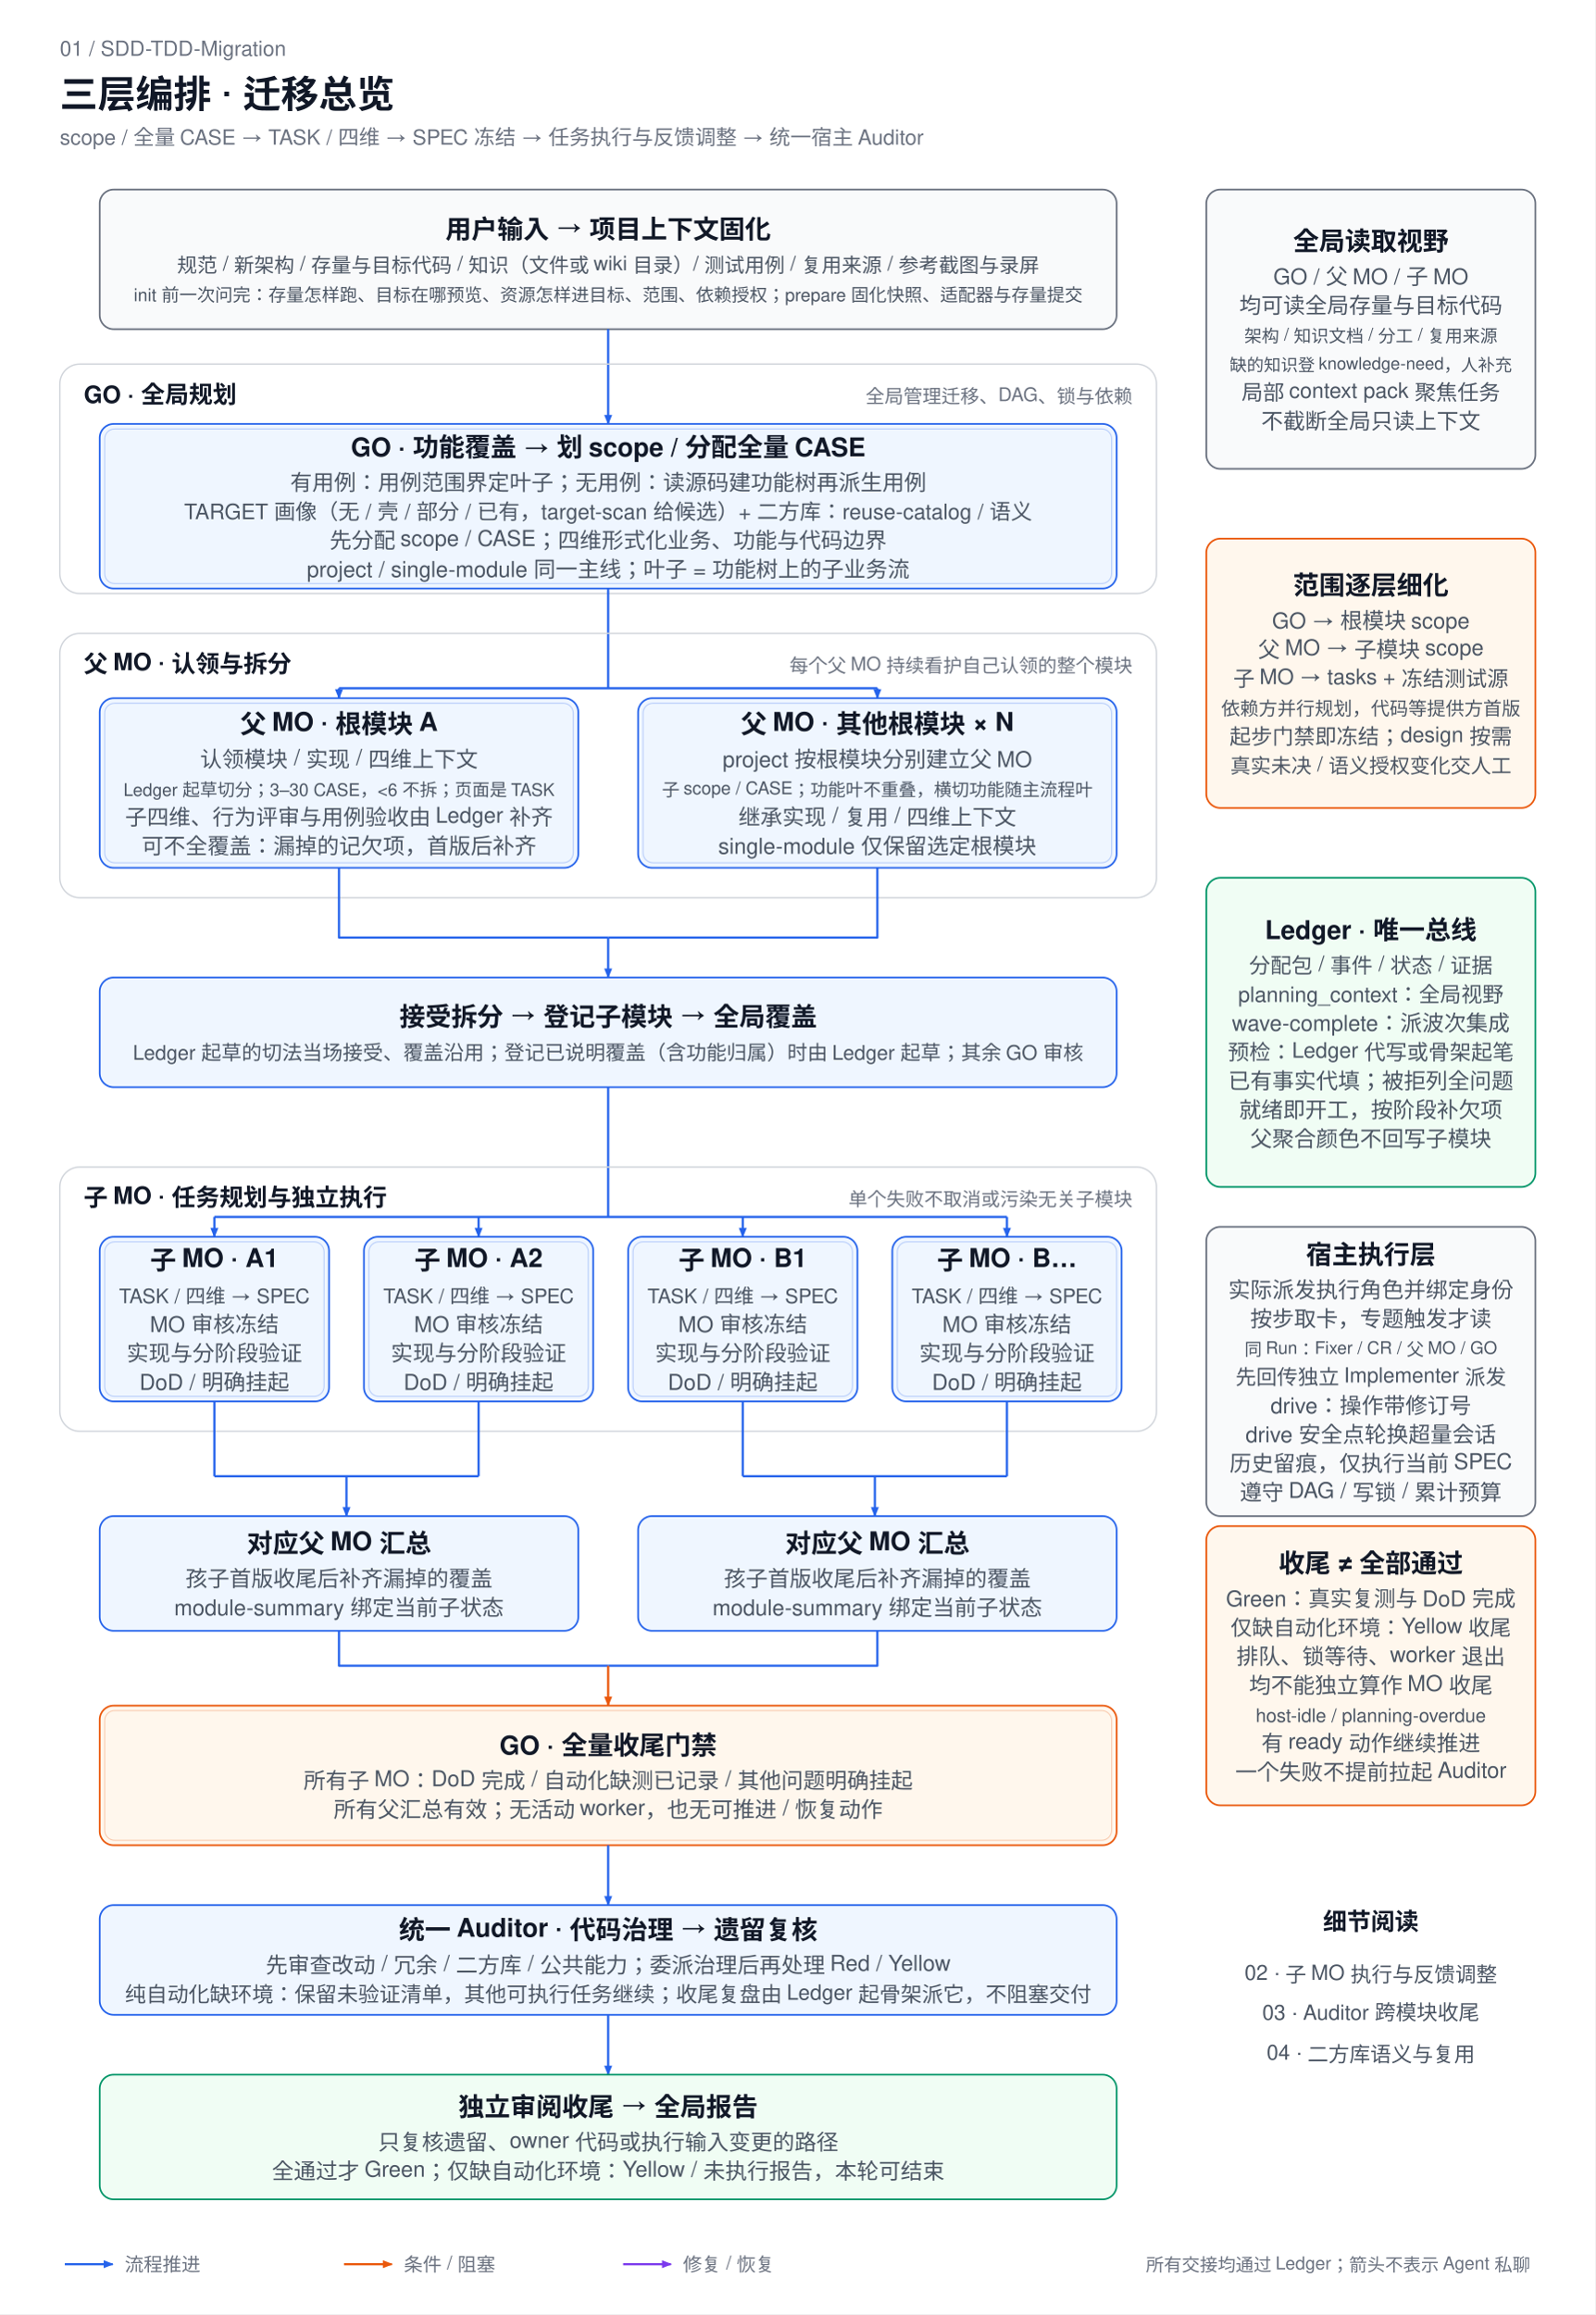
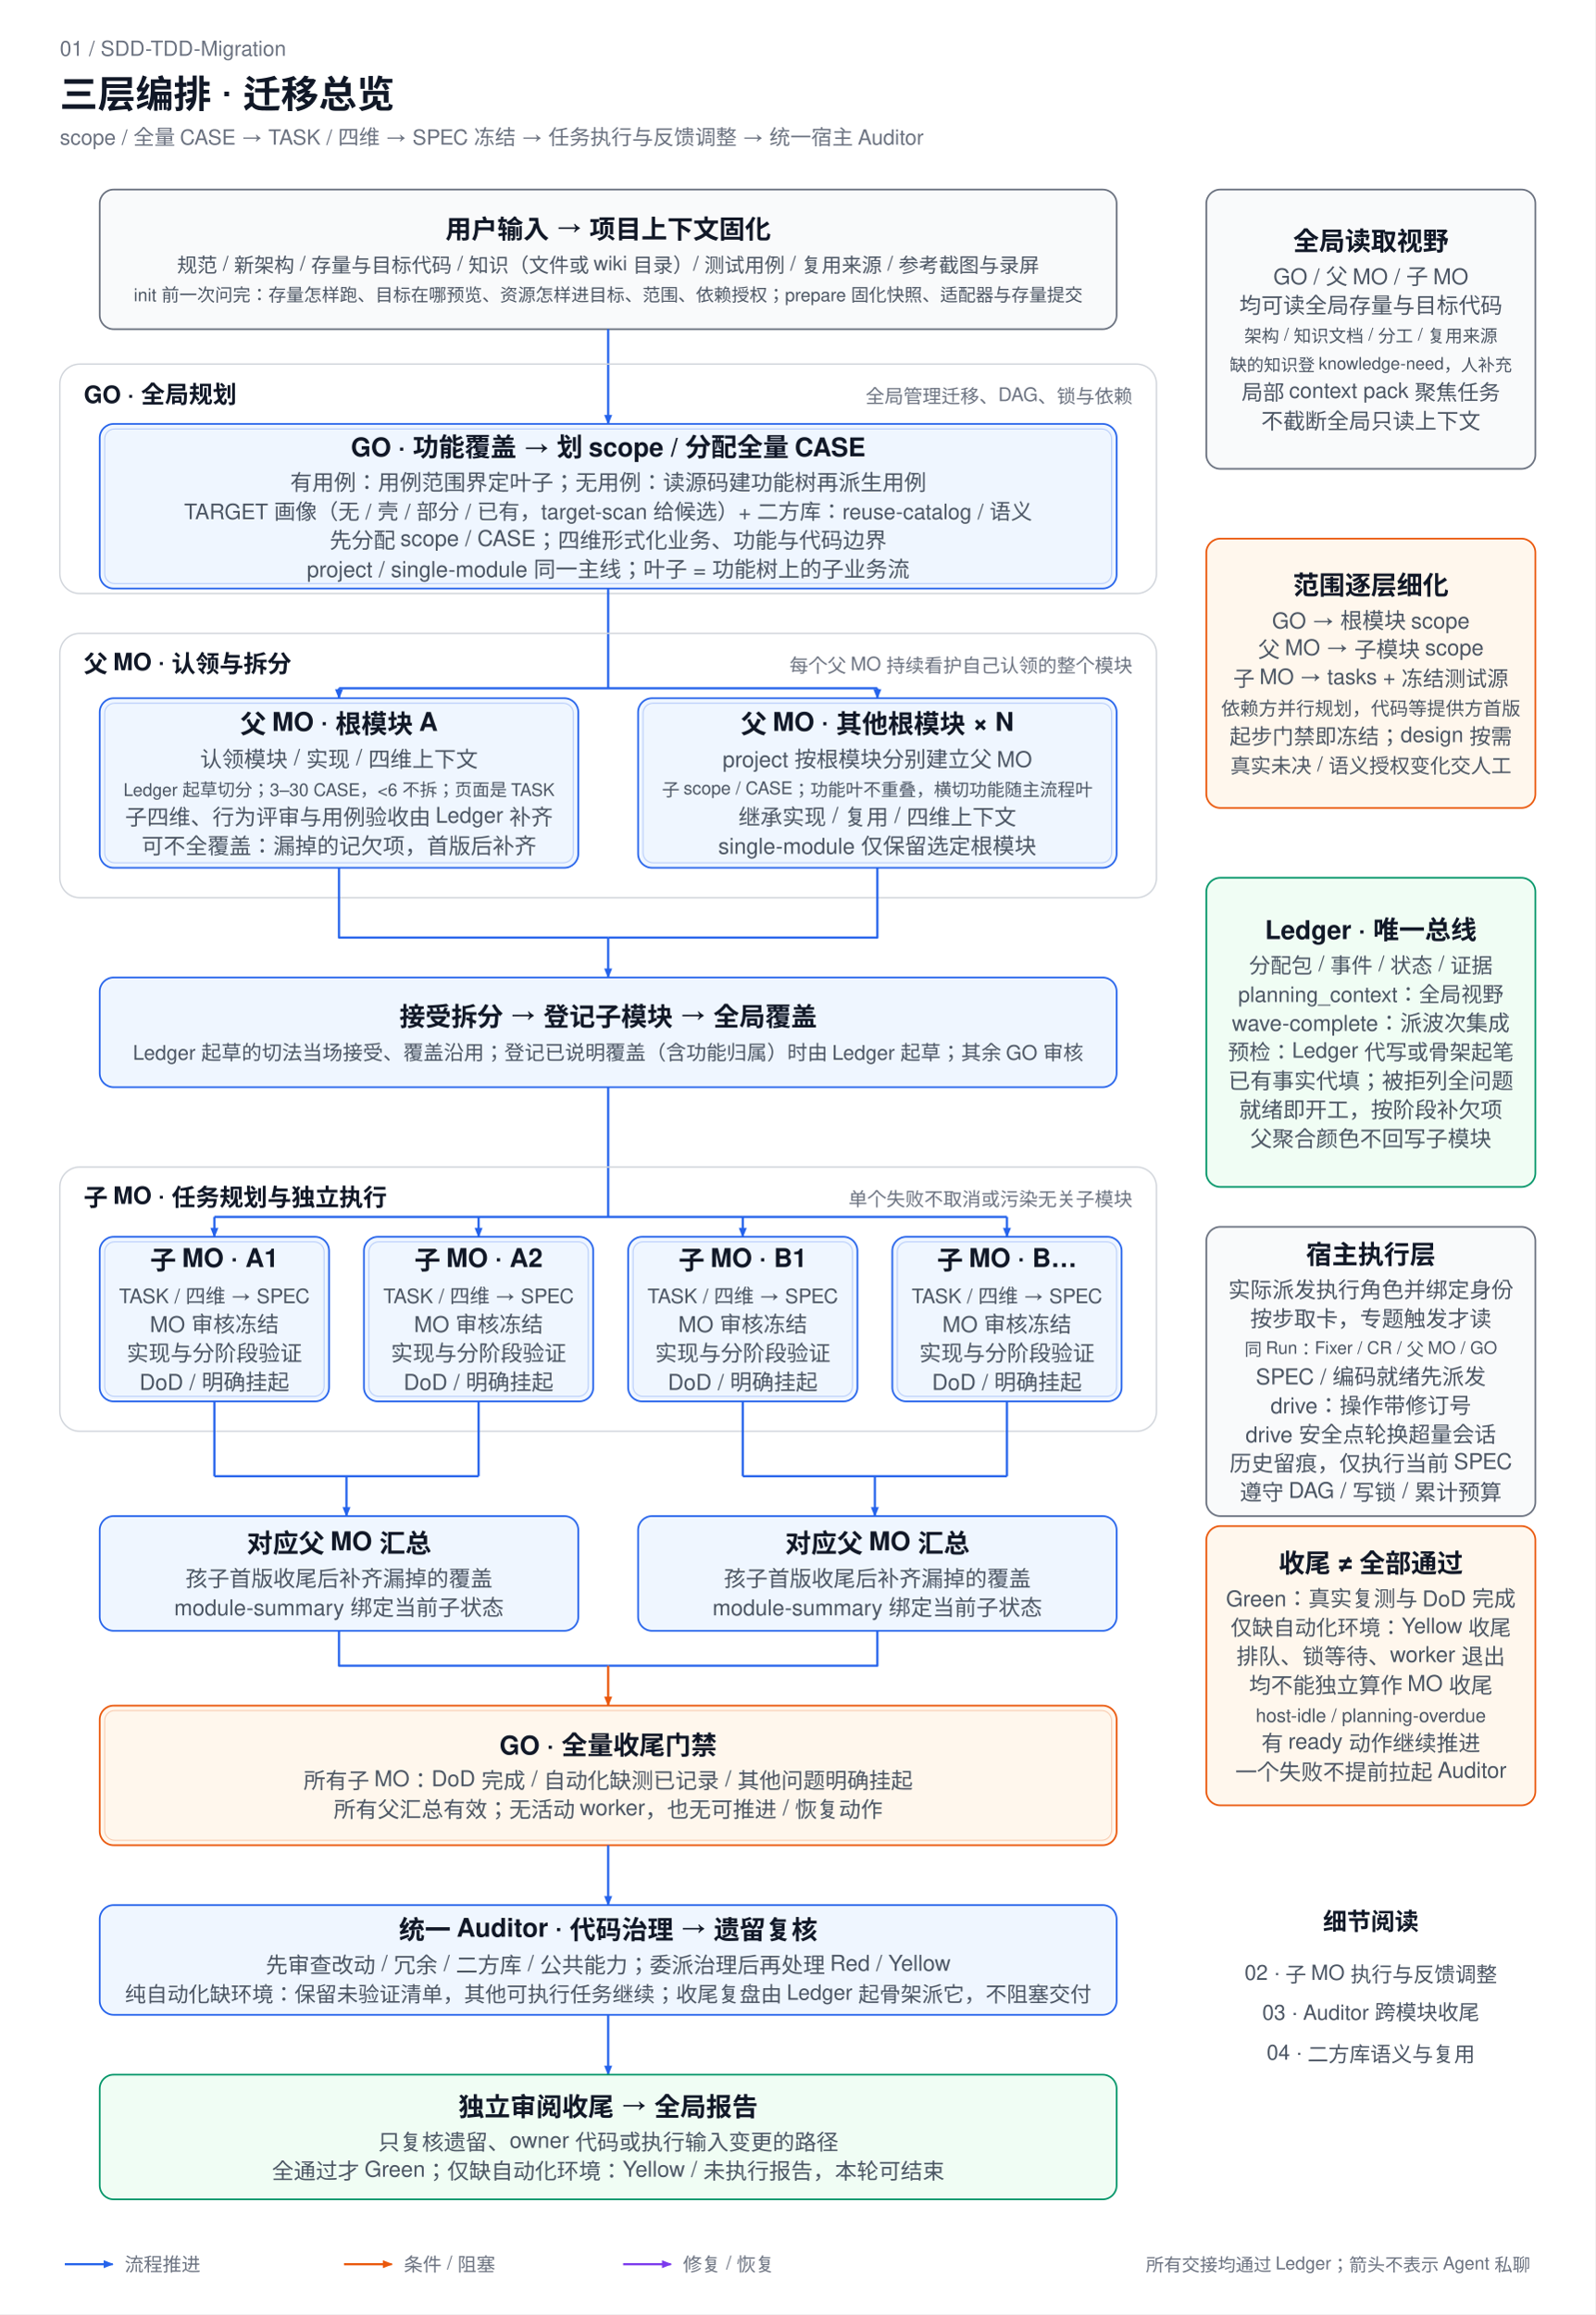
<svg xmlns="http://www.w3.org/2000/svg" width="1600" height="2320" viewBox="0 0 1600 2320" role="img" aria-labelledby="title desc">
  <style>text {font-family: "Helvetica Neue", Helvetica, Arial, "PingFang SC", "Microsoft YaHei", sans-serif;}</style>
  <defs>
    <marker id="arrow-blue" markerWidth="10" markerHeight="8" refX="9" refY="4" orient="auto" markerUnits="userSpaceOnUse">
      <path d="M0,0 L10,4 L0,8 Z" fill="#2563eb" />
    </marker>
    <marker id="arrow-orange" markerWidth="10" markerHeight="8" refX="9" refY="4" orient="auto" markerUnits="userSpaceOnUse">
      <path d="M0,0 L10,4 L0,8 Z" fill="#ea580c" />
    </marker>
    <marker id="arrow-green" markerWidth="10" markerHeight="8" refX="9" refY="4" orient="auto" markerUnits="userSpaceOnUse">
      <path d="M0,0 L10,4 L0,8 Z" fill="#059669" />
    </marker>
    <marker id="arrow-purple" markerWidth="10" markerHeight="8" refX="9" refY="4" orient="auto" markerUnits="userSpaceOnUse">
      <path d="M0,0 L10,4 L0,8 Z" fill="#7c3aed" />
    </marker>
    <marker id="arrow-gray" markerWidth="10" markerHeight="8" refX="9" refY="4" orient="auto" markerUnits="userSpaceOnUse">
      <path d="M0,0 L10,4 L0,8 Z" fill="#6b7280" />
    </marker>
  </defs>
  <rect width="1600" height="2320" fill="white" />
  <text x="60" y="56" font-size="21.00" fill="#6b7280" text-anchor="start" font-weight="400">01  /  SDD-TDD-Migration</text>
  <text x="60" y="108" font-size="38.00" fill="#111827" text-anchor="start" font-weight="700">三层编排 · 迁移总览</text>
  <text x="60" y="145" font-size="21.00" fill="#6b7280" text-anchor="start" font-weight="400">scope / 全量 CASE → TASK / 四维 → SPEC 冻结 → 任务执行与反馈调整 → 统一宿主 Auditor</text>
  <rect x="100" y="190" width="1020" height="140" rx="14" fill="#f9fafb" stroke="#6b7280" stroke-width="1.7" />
  <text x="610.0" y="239.0" font-size="26.00" fill="#111827" text-anchor="middle" font-weight="650">用户输入 → 项目上下文固化</text>
  <text x="610.0" y="273.0" font-size="20.16" fill="#4b5563" text-anchor="middle" font-weight="400">规范 / 新架构 / 存量与目标代码 / 知识（文件或 wiki 目录）/ 测试用例 / 复用来源 / 参考截图与录屏</text>
  <text x="610.0" y="302.0" font-size="17.87" fill="#4b5563" text-anchor="middle" font-weight="400">init 前一次问完：存量怎样跑、目标在哪预览、资源怎样进目标、范围、依赖授权；prepare 固化快照、适配器与存量提交</text>
  <path d="M610,330 L610,425" fill="none" stroke="#2563eb" stroke-width="2.2" stroke-linejoin="round" marker-end="url(#arrow-blue)" />
  <rect x="60" y="365" width="1100" height="230" rx="20" fill="none" stroke="#d1d5db" stroke-width="1.4" />
  <text x="84" y="404" font-size="24.00" fill="#111827" text-anchor="start" font-weight="650">GO  ·  全局规划</text>
  <text x="1136" y="404" font-size="19.00" fill="#6b7280" text-anchor="end" font-weight="400">全局管理迁移、DAG、锁与依赖</text>
  <rect x="100" y="425" width="1020" height="165" rx="14" fill="#eff6ff" stroke="#2563eb" stroke-width="1.7" />
  <rect x="105" y="430" width="1010" height="155" rx="10" fill="none" stroke="#2563eb" stroke-opacity="0.28" />
  <text x="610.0" y="457.5" font-size="26.00" fill="#111827" text-anchor="middle" font-weight="650">GO · 功能覆盖 → 划 scope / 分配全量 CASE</text>
  <text x="610.0" y="491.5" font-size="22.00" fill="#4b5563" text-anchor="middle" font-weight="400">有用例：用例范围界定叶子；无用例：读源码建功能树再派生用例</text>
  <text x="610.0" y="520.5" font-size="21.42" fill="#4b5563" text-anchor="middle" font-weight="400">TARGET 画像（无 / 壳 / 部分 / 已有，target-scan 给候选）+ 二方库：reuse-catalog / 语义</text>
  <text x="610.0" y="549.5" font-size="22.00" fill="#4b5563" text-anchor="middle" font-weight="400">先分配 scope / CASE；四维形式化业务、功能与代码边界</text>
  <text x="610.0" y="578.5" font-size="22.00" fill="#4b5563" text-anchor="middle" font-weight="400">project / single-module 同一主线；叶子 = 功能树上的子业务流</text>
  <path d="M610,590 L610,690" fill="none" stroke="#2563eb" stroke-width="2.2" stroke-linejoin="round" />
  <path d="M340,690 L880,690" fill="none" stroke="#2563eb" stroke-width="2.2" stroke-linejoin="round" />
  <path d="M340,690 L340,700" fill="none" stroke="#2563eb" stroke-width="2.2" stroke-linejoin="round" marker-end="url(#arrow-blue)" />
  <path d="M880,690 L880,700" fill="none" stroke="#2563eb" stroke-width="2.2" stroke-linejoin="round" marker-end="url(#arrow-blue)" />
  <rect x="60" y="635" width="1100" height="265" rx="20" fill="none" stroke="#d1d5db" stroke-width="1.4" />
  <text x="84" y="674" font-size="24.00" fill="#111827" text-anchor="start" font-weight="650">父 MO  ·  认领与拆分</text>
  <text x="1136" y="674" font-size="19.00" fill="#6b7280" text-anchor="end" font-weight="400">每个父 MO 持续看护自己认领的整个模块</text>
  <rect x="100" y="700" width="480" height="170" rx="14" fill="#eff6ff" stroke="#2563eb" stroke-width="1.7" />
  <rect x="105" y="705" width="470" height="160" rx="10" fill="none" stroke="#2563eb" stroke-opacity="0.28" />
  <text x="340.0" y="735.0" font-size="26.00" fill="#111827" text-anchor="middle" font-weight="650">父 MO · 根模块 A</text>
  <text x="340.0" y="769.0" font-size="22.00" fill="#4b5563" text-anchor="middle" font-weight="400">认领模块 / 实现 / 四维上下文</text>
  <text x="340.0" y="798.0" font-size="17.52" fill="#4b5563" text-anchor="middle" font-weight="400">Ledger 起草切分；3–30 CASE，&lt;6 不拆；页面是 TASK</text>
  <text x="340.0" y="827.0" font-size="21.89" fill="#4b5563" text-anchor="middle" font-weight="400">子四维、行为评审与用例验收由 Ledger 补齐</text>
  <text x="340.0" y="856.0" font-size="22.00" fill="#4b5563" text-anchor="middle" font-weight="400">可不全覆盖：漏掉的记欠项，首版后补齐</text>
  <rect x="640" y="700" width="480" height="170" rx="14" fill="#eff6ff" stroke="#2563eb" stroke-width="1.7" />
  <rect x="645" y="705" width="470" height="160" rx="10" fill="none" stroke="#2563eb" stroke-opacity="0.28" />
  <text x="880.0" y="735.0" font-size="26.00" fill="#111827" text-anchor="middle" font-weight="650">父 MO · 其他根模块 × N</text>
  <text x="880.0" y="769.0" font-size="22.00" fill="#4b5563" text-anchor="middle" font-weight="400">project 按根模块分别建立父 MO</text>
  <text x="880.0" y="798.0" font-size="17.71" fill="#4b5563" text-anchor="middle" font-weight="400">子 scope / CASE；功能叶不重叠，横切功能随主流程叶</text>
  <text x="880.0" y="827.0" font-size="22.00" fill="#4b5563" text-anchor="middle" font-weight="400">继承实现 / 复用 / 四维上下文</text>
  <text x="880.0" y="856.0" font-size="22.00" fill="#4b5563" text-anchor="middle" font-weight="400">single-module 仅保留选定根模块</text>
  <path d="M340,870 L340,940 L610,940" fill="none" stroke="#2563eb" stroke-width="2.2" stroke-linejoin="round" />
  <path d="M880,870 L880,940 L610,940" fill="none" stroke="#2563eb" stroke-width="2.2" stroke-linejoin="round" />
  <path d="M610,940 L610,980" fill="none" stroke="#2563eb" stroke-width="2.2" stroke-linejoin="round" marker-end="url(#arrow-blue)" />
  <rect x="100" y="980" width="1020" height="110" rx="14" fill="#eff6ff" stroke="#2563eb" stroke-width="1.7" />
  <text x="610.0" y="1028.5" font-size="26.00" fill="#111827" text-anchor="middle" font-weight="650">接受拆分 → 登记子模块 → 全局覆盖</text>
  <text x="610.0" y="1062.5" font-size="20.27" fill="#4b5563" text-anchor="middle" font-weight="400">Ledger 起草的切法当场接受、覆盖沿用；登记已说明覆盖（含功能归属）时由 Ledger 起草；其余 GO 审核</text>
  <path d="M610,1090 L610,1220" fill="none" stroke="#2563eb" stroke-width="2.2" stroke-linejoin="round" />
  <path d="M215,1220 L1010,1220" fill="none" stroke="#2563eb" stroke-width="2.2" stroke-linejoin="round" />
  <rect x="60" y="1170" width="1100" height="265" rx="20" fill="none" stroke="#d1d5db" stroke-width="1.4" />
  <text x="84" y="1209" font-size="24.00" fill="#111827" text-anchor="start" font-weight="650">子 MO  ·  任务规划与独立执行</text>
  <text x="1136" y="1209" font-size="19.00" fill="#6b7280" text-anchor="end" font-weight="400">单个失败不取消或污染无关子模块</text>
  <path d="M215,1220 L215,1240" fill="none" stroke="#2563eb" stroke-width="2.2" stroke-linejoin="round" marker-end="url(#arrow-blue)" />
  <rect x="100" y="1240" width="230" height="165" rx="14" fill="#eff6ff" stroke="#2563eb" stroke-width="1.7" />
  <rect x="105" y="1245" width="220" height="155" rx="10" fill="none" stroke="#2563eb" stroke-opacity="0.28" />
  <text x="215.0" y="1272.5" font-size="26.00" fill="#111827" text-anchor="middle" font-weight="650">子 MO · A1</text>
  <text x="215.0" y="1306.5" font-size="20.04" fill="#4b5563" text-anchor="middle" font-weight="400">TASK / 四维 → SPEC</text>
  <text x="215.0" y="1335.5" font-size="22.00" fill="#4b5563" text-anchor="middle" font-weight="400">MO 审核冻结</text>
  <text x="215.0" y="1364.5" font-size="22.00" fill="#4b5563" text-anchor="middle" font-weight="400">实现与分阶段验证</text>
  <text x="215.0" y="1393.5" font-size="22.00" fill="#4b5563" text-anchor="middle" font-weight="400">DoD / 明确挂起</text>
  <path d="M480,1220 L480,1240" fill="none" stroke="#2563eb" stroke-width="2.2" stroke-linejoin="round" marker-end="url(#arrow-blue)" />
  <rect x="365" y="1240" width="230" height="165" rx="14" fill="#eff6ff" stroke="#2563eb" stroke-width="1.7" />
  <rect x="370" y="1245" width="220" height="155" rx="10" fill="none" stroke="#2563eb" stroke-opacity="0.28" />
  <text x="480.0" y="1272.5" font-size="26.00" fill="#111827" text-anchor="middle" font-weight="650">子 MO · A2</text>
  <text x="480.0" y="1306.5" font-size="20.04" fill="#4b5563" text-anchor="middle" font-weight="400">TASK / 四维 → SPEC</text>
  <text x="480.0" y="1335.5" font-size="22.00" fill="#4b5563" text-anchor="middle" font-weight="400">MO 审核冻结</text>
  <text x="480.0" y="1364.5" font-size="22.00" fill="#4b5563" text-anchor="middle" font-weight="400">实现与分阶段验证</text>
  <text x="480.0" y="1393.5" font-size="22.00" fill="#4b5563" text-anchor="middle" font-weight="400">DoD / 明确挂起</text>
  <path d="M745,1220 L745,1240" fill="none" stroke="#2563eb" stroke-width="2.2" stroke-linejoin="round" marker-end="url(#arrow-blue)" />
  <rect x="630" y="1240" width="230" height="165" rx="14" fill="#eff6ff" stroke="#2563eb" stroke-width="1.7" />
  <rect x="635" y="1245" width="220" height="155" rx="10" fill="none" stroke="#2563eb" stroke-opacity="0.28" />
  <text x="745.0" y="1272.5" font-size="26.00" fill="#111827" text-anchor="middle" font-weight="650">子 MO · B1</text>
  <text x="745.0" y="1306.5" font-size="20.04" fill="#4b5563" text-anchor="middle" font-weight="400">TASK / 四维 → SPEC</text>
  <text x="745.0" y="1335.5" font-size="22.00" fill="#4b5563" text-anchor="middle" font-weight="400">MO 审核冻结</text>
  <text x="745.0" y="1364.5" font-size="22.00" fill="#4b5563" text-anchor="middle" font-weight="400">实现与分阶段验证</text>
  <text x="745.0" y="1393.5" font-size="22.00" fill="#4b5563" text-anchor="middle" font-weight="400">DoD / 明确挂起</text>
  <path d="M1010,1220 L1010,1240" fill="none" stroke="#2563eb" stroke-width="2.2" stroke-linejoin="round" marker-end="url(#arrow-blue)" />
  <rect x="895" y="1240" width="230" height="165" rx="14" fill="#eff6ff" stroke="#2563eb" stroke-width="1.7" />
  <rect x="900" y="1245" width="220" height="155" rx="10" fill="none" stroke="#2563eb" stroke-opacity="0.28" />
  <text x="1010.0" y="1272.5" font-size="26.00" fill="#111827" text-anchor="middle" font-weight="650">子 MO · B…</text>
  <text x="1010.0" y="1306.5" font-size="20.04" fill="#4b5563" text-anchor="middle" font-weight="400">TASK / 四维 → SPEC</text>
  <text x="1010.0" y="1335.5" font-size="22.00" fill="#4b5563" text-anchor="middle" font-weight="400">MO 审核冻结</text>
  <text x="1010.0" y="1364.5" font-size="22.00" fill="#4b5563" text-anchor="middle" font-weight="400">实现与分阶段验证</text>
  <text x="1010.0" y="1393.5" font-size="22.00" fill="#4b5563" text-anchor="middle" font-weight="400">DoD / 明确挂起</text>
  <path d="M215,1405 L215,1480" fill="none" stroke="#2563eb" stroke-width="2.2" stroke-linejoin="round" />
  <path d="M480,1405 L480,1480" fill="none" stroke="#2563eb" stroke-width="2.2" stroke-linejoin="round" />
  <path d="M215,1480 L480,1480" fill="none" stroke="#2563eb" stroke-width="2.2" stroke-linejoin="round" />
  <path d="M347.5,1480 L347.5,1520" fill="none" stroke="#2563eb" stroke-width="2.2" stroke-linejoin="round" marker-end="url(#arrow-blue)" />
  <rect x="100" y="1520" width="480" height="115" rx="14" fill="#eff6ff" stroke="#2563eb" stroke-width="1.7" />
  <text x="340.0" y="1556.5" font-size="26.00" fill="#111827" text-anchor="middle" font-weight="650">对应父 MO 汇总</text>
  <text x="340.0" y="1590.5" font-size="22.00" fill="#4b5563" text-anchor="middle" font-weight="400">孩子首版收尾后补齐漏掉的覆盖</text>
  <text x="340.0" y="1619.5" font-size="22.00" fill="#4b5563" text-anchor="middle" font-weight="400">module-summary 绑定当前子状态</text>
  <path d="M745,1405 L745,1480" fill="none" stroke="#2563eb" stroke-width="2.2" stroke-linejoin="round" />
  <path d="M1010,1405 L1010,1480" fill="none" stroke="#2563eb" stroke-width="2.2" stroke-linejoin="round" />
  <path d="M745,1480 L1010,1480" fill="none" stroke="#2563eb" stroke-width="2.2" stroke-linejoin="round" />
  <path d="M877.5,1480 L877.5,1520" fill="none" stroke="#2563eb" stroke-width="2.2" stroke-linejoin="round" marker-end="url(#arrow-blue)" />
  <rect x="640" y="1520" width="480" height="115" rx="14" fill="#eff6ff" stroke="#2563eb" stroke-width="1.7" />
  <text x="880.0" y="1556.5" font-size="26.00" fill="#111827" text-anchor="middle" font-weight="650">对应父 MO 汇总</text>
  <text x="880.0" y="1590.5" font-size="22.00" fill="#4b5563" text-anchor="middle" font-weight="400">孩子首版收尾后补齐漏掉的覆盖</text>
  <text x="880.0" y="1619.5" font-size="22.00" fill="#4b5563" text-anchor="middle" font-weight="400">module-summary 绑定当前子状态</text>
  <path d="M340,1635 L340,1670 L610,1670" fill="none" stroke="#2563eb" stroke-width="2.2" stroke-linejoin="round" />
  <path d="M880,1635 L880,1670 L610,1670" fill="none" stroke="#2563eb" stroke-width="2.2" stroke-linejoin="round" />
  <path d="M610,1670 L610,1710" fill="none" stroke="#ea580c" stroke-width="2.2" stroke-linejoin="round" marker-end="url(#arrow-orange)" />
  <rect x="100" y="1710" width="1020" height="140" rx="14" fill="#fff7ed" stroke="#ea580c" stroke-width="1.7" />
  <rect x="105" y="1715" width="1010" height="130" rx="10" fill="none" stroke="#ea580c" stroke-opacity="0.28" />
  <text x="610.0" y="1759.0" font-size="26.00" fill="#111827" text-anchor="middle" font-weight="650">GO · 全量收尾门禁</text>
  <text x="610.0" y="1793.0" font-size="22.00" fill="#4b5563" text-anchor="middle" font-weight="400">所有子 MO：DoD 完成 / 自动化缺测已记录 / 其他问题明确挂起</text>
  <text x="610.0" y="1822.0" font-size="22.00" fill="#4b5563" text-anchor="middle" font-weight="400">所有父汇总有效；无活动 worker，也无可推进 / 恢复动作</text>
  <path d="M610,1850 L610,1910" fill="none" stroke="#2563eb" stroke-width="2.2" stroke-linejoin="round" marker-end="url(#arrow-blue)" />
  <rect x="100" y="1910" width="1020" height="110" rx="14" fill="#eff6ff" stroke="#2563eb" stroke-width="1.7" />
  <text x="610.0" y="1944.0" font-size="26.00" fill="#111827" text-anchor="middle" font-weight="650">统一 Auditor · 代码治理 → 遗留复核</text>
  <text x="610.0" y="1978.0" font-size="22.00" fill="#4b5563" text-anchor="middle" font-weight="400">先审查改动 / 冗余 / 二方库 / 公共能力；委派治理后再处理 Red / Yellow</text>
  <text x="610.0" y="2007.0" font-size="21.26" fill="#4b5563" text-anchor="middle" font-weight="400">纯自动化缺环境：保留未验证清单，其他可执行任务继续；收尾复盘由 Ledger 起骨架派它，不阻塞交付</text>
  <path d="M610,2020 L610,2080" fill="none" stroke="#2563eb" stroke-width="2.2" stroke-linejoin="round" marker-end="url(#arrow-blue)" />
  <rect x="100" y="2080" width="1020" height="125" rx="14" fill="#f0fdf4" stroke="#059669" stroke-width="1.7" />
  <text x="610.0" y="2121.5" font-size="26.00" fill="#111827" text-anchor="middle" font-weight="650">独立审阅收尾 → 全局报告</text>
  <text x="610.0" y="2155.5" font-size="22.00" fill="#4b5563" text-anchor="middle" font-weight="400">只复核遗留、owner 代码或执行输入变更的路径</text>
  <text x="610.0" y="2184.5" font-size="22.00" fill="#4b5563" text-anchor="middle" font-weight="400">全通过才 Green；仅缺自动化环境：Yellow / 未执行报告，本轮可结束</text>
  <rect x="1210" y="190" width="330" height="280" rx="14" fill="#f9fafb" stroke="#6b7280" stroke-width="1.7" />
  <text x="1375.0" y="251.0" font-size="26.00" fill="#111827" text-anchor="middle" font-weight="650">全局读取视野</text>
  <text x="1375.0" y="285.0" font-size="22.00" fill="#4b5563" text-anchor="middle" font-weight="400">GO / 父 MO / 子 MO</text>
  <text x="1375.0" y="314.0" font-size="22.00" fill="#4b5563" text-anchor="middle" font-weight="400">均可读全局存量与目标代码</text>
  <text x="1375.0" y="343.0" font-size="17.51" fill="#4b5563" text-anchor="middle" font-weight="400">架构 / 知识文档 / 分工 / 复用来源</text>
  <text x="1375.0" y="372.0" font-size="17.09" fill="#4b5563" text-anchor="middle" font-weight="400">缺的知识登 knowledge-need，人补充</text>
  <text x="1375.0" y="401.0" font-size="21.46" fill="#4b5563" text-anchor="middle" font-weight="400">局部 context pack 聚焦任务</text>
  <text x="1375.0" y="430.0" font-size="22.00" fill="#4b5563" text-anchor="middle" font-weight="400">不截断全局只读上下文</text>
  <rect x="1210" y="540" width="330" height="270" rx="14" fill="#fff7ed" stroke="#ea580c" stroke-width="1.7" />
  <text x="1375.0" y="596.0" font-size="26.00" fill="#111827" text-anchor="middle" font-weight="650">范围逐层细化</text>
  <text x="1375.0" y="630.0" font-size="22.00" fill="#4b5563" text-anchor="middle" font-weight="400">GO → 根模块 scope</text>
  <text x="1375.0" y="659.0" font-size="22.00" fill="#4b5563" text-anchor="middle" font-weight="400">父 MO → 子模块 scope</text>
  <text x="1375.0" y="688.0" font-size="21.46" fill="#4b5563" text-anchor="middle" font-weight="400">子 MO → tasks + 冻结测试源</text>
  <text x="1375.0" y="717.0" font-size="18.75" fill="#4b5563" text-anchor="middle" font-weight="400">依赖方并行规划，代码等提供方首版</text>
  <text x="1375.0" y="746.0" font-size="21.44" fill="#4b5563" text-anchor="middle" font-weight="400">起步门禁即冻结；design 按需</text>
  <text x="1375.0" y="775.0" font-size="20.39" fill="#4b5563" text-anchor="middle" font-weight="400">真实未决 / 语义授权变化交人工</text>
  <rect x="1210" y="880" width="330" height="310" rx="14" fill="#f0fdf4" stroke="#059669" stroke-width="1.7" />
  <text x="1375.0" y="941.5" font-size="26.00" fill="#111827" text-anchor="middle" font-weight="650">Ledger · 唯一总线</text>
  <text x="1375.0" y="975.5" font-size="21.23" fill="#4b5563" text-anchor="middle" font-weight="400">分配包 / 事件 / 状态 / 证据</text>
  <text x="1375.0" y="1004.5" font-size="21.25" fill="#4b5563" text-anchor="middle" font-weight="400">planning_context：全局视野</text>
  <text x="1375.0" y="1033.5" font-size="22.00" fill="#4b5563" text-anchor="middle" font-weight="400">wave-complete：派波次集成</text>
  <text x="1375.0" y="1062.5" font-size="21.44" fill="#4b5563" text-anchor="middle" font-weight="400">预检：Ledger 代写或骨架起笔</text>
  <text x="1375.0" y="1091.5" font-size="22.00" fill="#4b5563" text-anchor="middle" font-weight="400">已有事实代填；被拒列全问题</text>
  <text x="1375.0" y="1120.5" font-size="22.00" fill="#4b5563" text-anchor="middle" font-weight="400">就绪即开工，按阶段补欠项</text>
  <text x="1375.0" y="1149.5" font-size="22.00" fill="#4b5563" text-anchor="middle" font-weight="400">父聚合颜色不回写子模块</text>
  <rect x="1210" y="1230" width="330" height="290" rx="14" fill="#f9fafb" stroke="#6b7280" stroke-width="1.7" />
  <text x="1375.0" y="1267.0" font-size="26.00" fill="#111827" text-anchor="middle" font-weight="650">宿主执行层</text>
  <text x="1375.0" y="1301.0" font-size="22.00" fill="#4b5563" text-anchor="middle" font-weight="400">实际派发执行角色并绑定身份</text>
  <text x="1375.0" y="1330.0" font-size="22.00" fill="#4b5563" text-anchor="middle" font-weight="400">按步取卡，专题触发才读</text>
  <text x="1375.0" y="1359.0" font-size="17.39" fill="#4b5563" text-anchor="middle" font-weight="400">同 Run：Fixer / CR / 父 MO / GO</text>
-   <text x="1375.0" y="1388.0" font-size="20.82" fill="#4b5563" text-anchor="middle" font-weight="400">先回传独立 Implementer 派发</text>
+   <text x="1375.0" y="1388.0" font-size="22.00" fill="#4b5563" text-anchor="middle" font-weight="400">SPEC / 编码就绪先派发</text>
  <text x="1375.0" y="1417.0" font-size="22.00" fill="#4b5563" text-anchor="middle" font-weight="400">drive：操作带修订号</text>
  <text x="1375.0" y="1446.0" font-size="22.00" fill="#4b5563" text-anchor="middle" font-weight="400">drive 安全点轮换超量会话</text>
  <text x="1375.0" y="1475.0" font-size="22.00" fill="#4b5563" text-anchor="middle" font-weight="400">历史留痕，仅执行当前 SPEC</text>
  <text x="1375.0" y="1504.0" font-size="21.90" fill="#4b5563" text-anchor="middle" font-weight="400">遵守 DAG / 写锁 / 累计预算</text>
  <rect x="1210" y="1530" width="330" height="280" rx="14" fill="#fff7ed" stroke="#ea580c" stroke-width="1.7" />
  <text x="1375.0" y="1576.5" font-size="26.00" fill="#111827" text-anchor="middle" font-weight="650">收尾 ≠ 全部通过</text>
  <text x="1375.0" y="1610.5" font-size="21.90" fill="#4b5563" text-anchor="middle" font-weight="400">Green：真实复测与 DoD 完成</text>
  <text x="1375.0" y="1639.5" font-size="21.44" fill="#4b5563" text-anchor="middle" font-weight="400">仅缺自动化环境：Yellow 收尾</text>
  <text x="1375.0" y="1668.5" font-size="22.00" fill="#4b5563" text-anchor="middle" font-weight="400">排队、锁等待、worker 退出</text>
  <text x="1375.0" y="1697.5" font-size="22.00" fill="#4b5563" text-anchor="middle" font-weight="400">均不能独立算作 MO 收尾</text>
  <text x="1375.0" y="1726.5" font-size="18.80" fill="#4b5563" text-anchor="middle" font-weight="400">host-idle / planning-overdue</text>
  <text x="1375.0" y="1755.5" font-size="22.00" fill="#4b5563" text-anchor="middle" font-weight="400">有 ready 动作继续推进</text>
  <text x="1375.0" y="1784.5" font-size="22.00" fill="#4b5563" text-anchor="middle" font-weight="400">一个失败不提前拉起 Auditor</text>
  <text x="1375" y="1935" font-size="24.00" fill="#111827" text-anchor="middle" font-weight="650">细节阅读</text>
  <text x="1375" y="1985" font-size="21.00" fill="#4b5563" text-anchor="middle" font-weight="400">02 · 子 MO 执行与反馈调整</text>
  <text x="1375" y="2025" font-size="21.00" fill="#4b5563" text-anchor="middle" font-weight="400">03 · Auditor 跨模块收尾</text>
  <text x="1375" y="2065" font-size="21.00" fill="#4b5563" text-anchor="middle" font-weight="400">04 · 二方库语义与复用</text>
  <path d="M65,2270 L113,2270" fill="none" stroke="#2563eb" stroke-width="2.2" stroke-linejoin="round" marker-end="url(#arrow-blue)" />
  <text x="125" y="2277" font-size="19.00" fill="#6b7280" text-anchor="start" font-weight="400">流程推进</text>
  <path d="M345,2270 L393,2270" fill="none" stroke="#ea580c" stroke-width="2.2" stroke-linejoin="round" marker-end="url(#arrow-orange)" />
  <text x="405" y="2277" font-size="19.00" fill="#6b7280" text-anchor="start" font-weight="400">条件 / 阻塞</text>
  <path d="M625,2270 L673,2270" fill="none" stroke="#7c3aed" stroke-width="2.2" stroke-linejoin="round" marker-end="url(#arrow-purple)" />
  <text x="685" y="2277" font-size="19.00" fill="#6b7280" text-anchor="start" font-weight="400">修复 / 恢复</text>
  <text x="1535" y="2277" font-size="18.00" fill="#6b7280" text-anchor="end" font-weight="400">所有交接均通过 Ledger；箭头不表示 Agent 私聊</text>
</svg>
